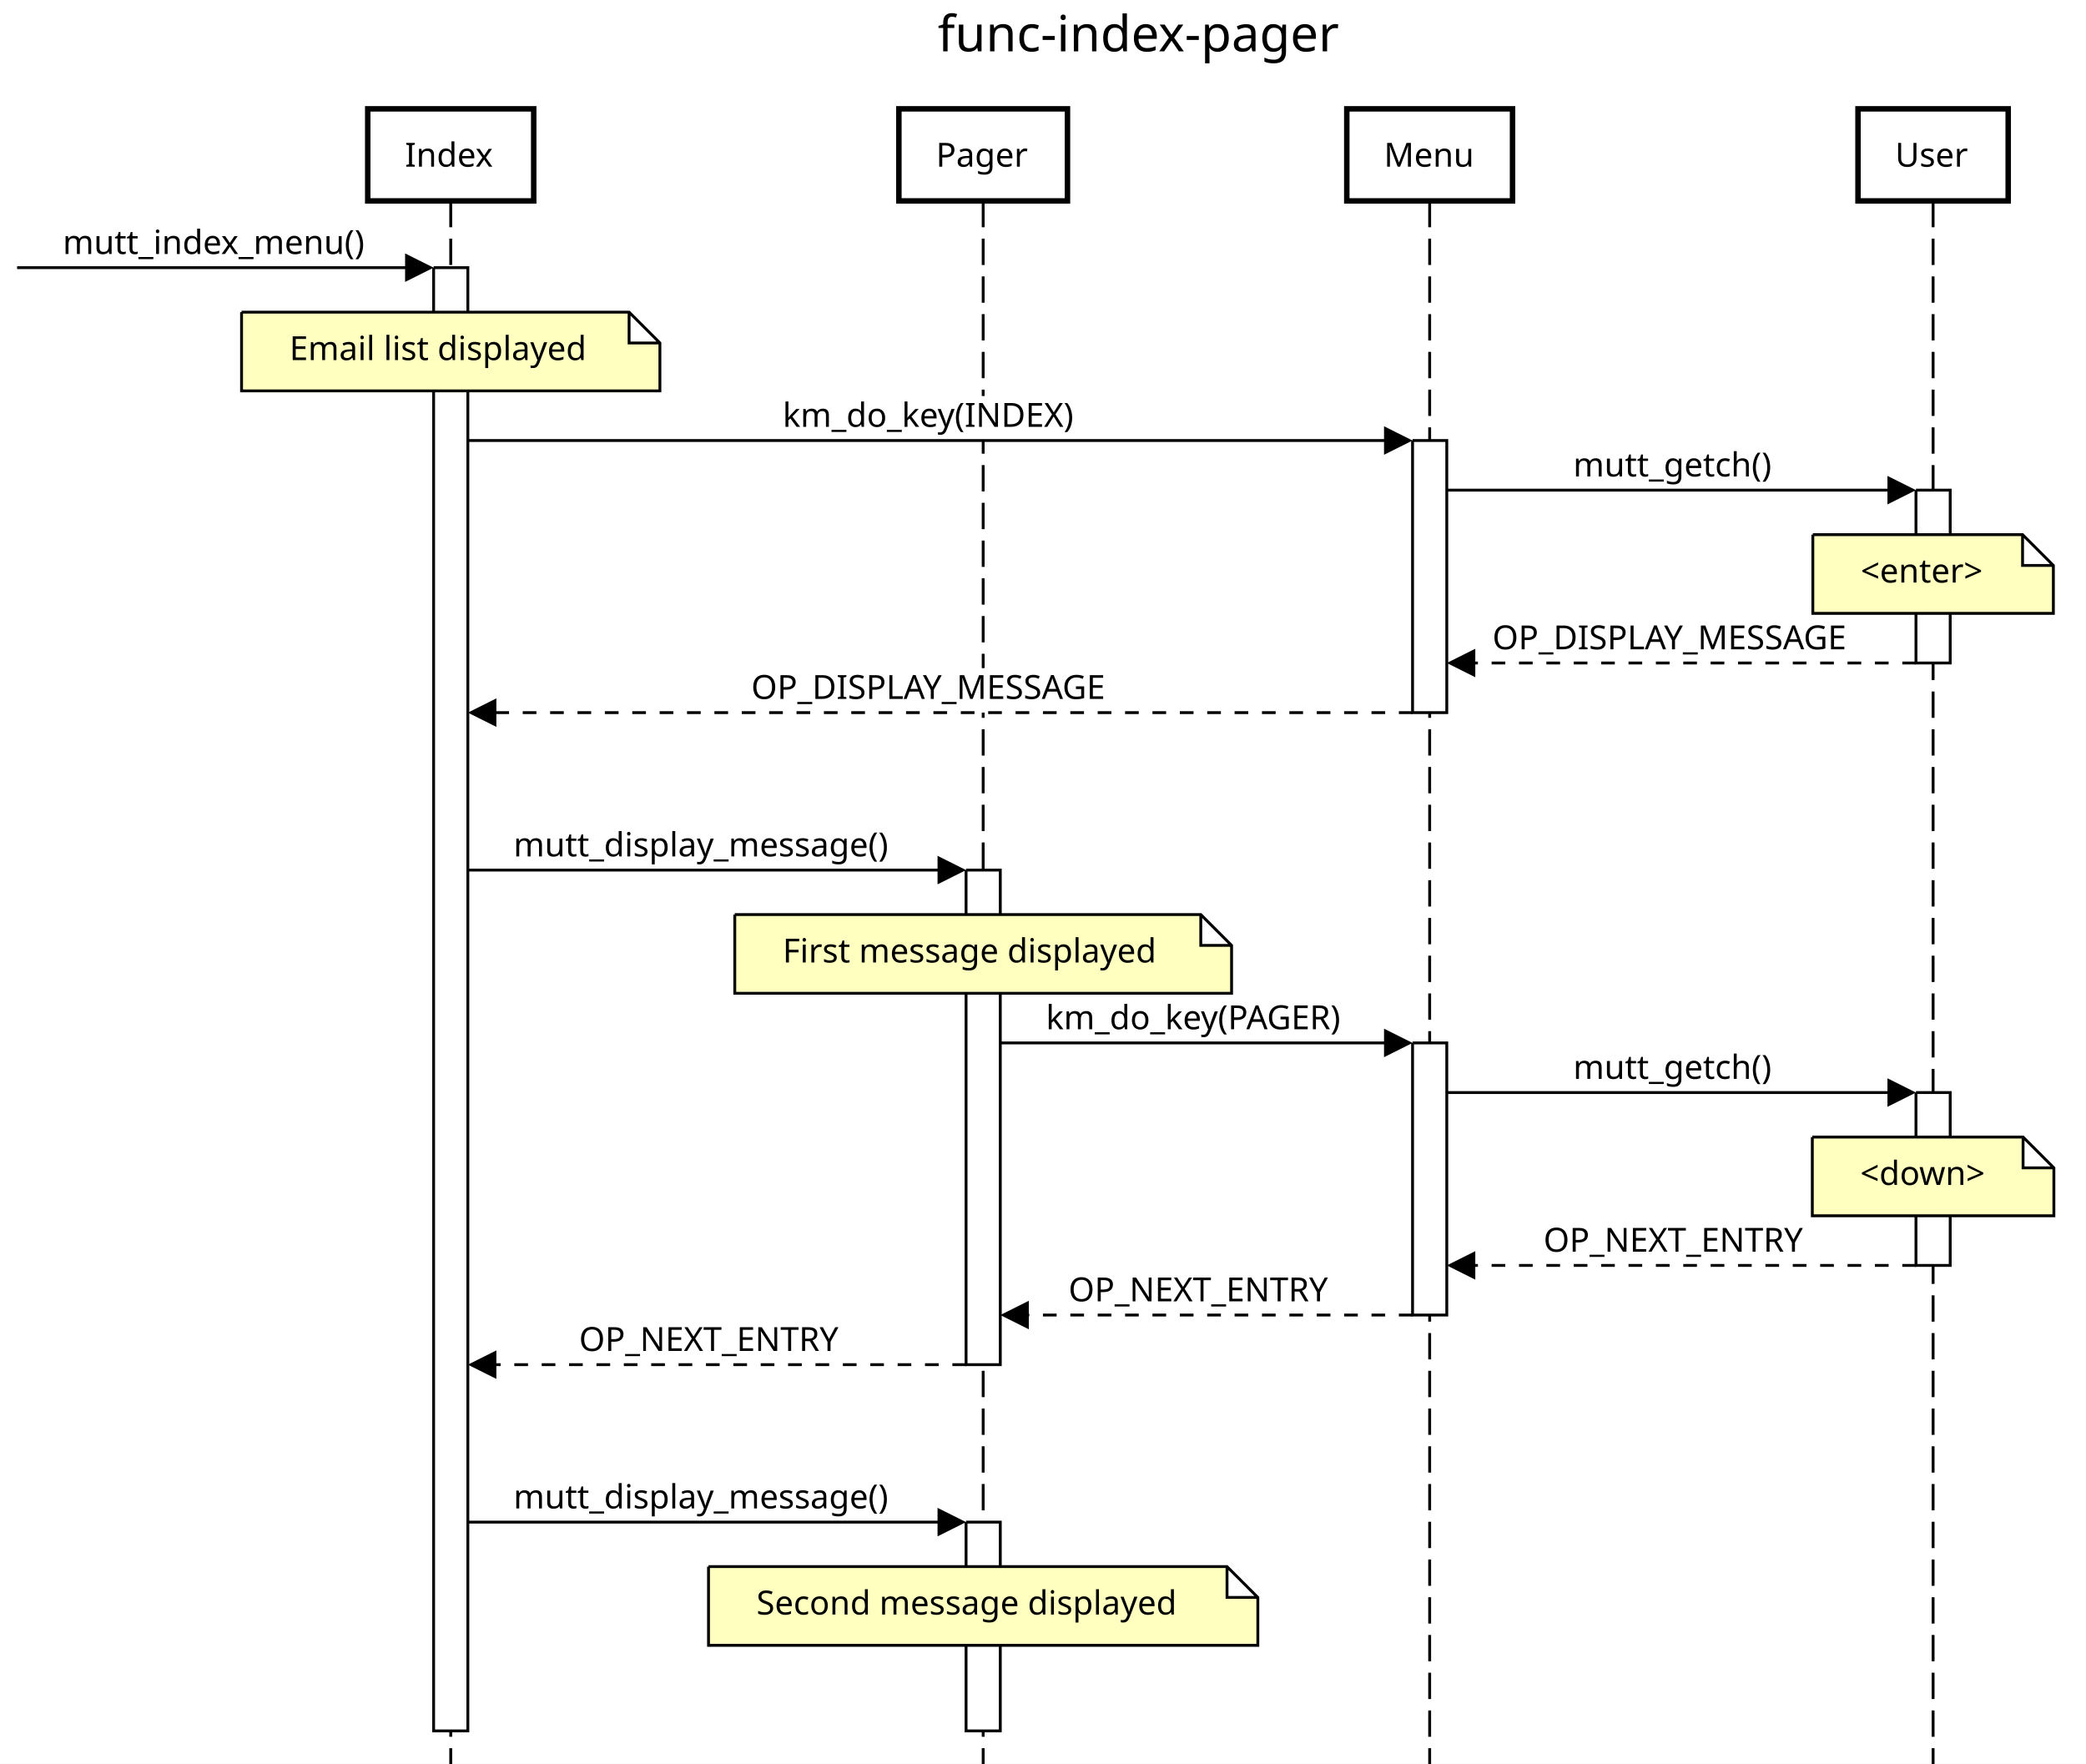
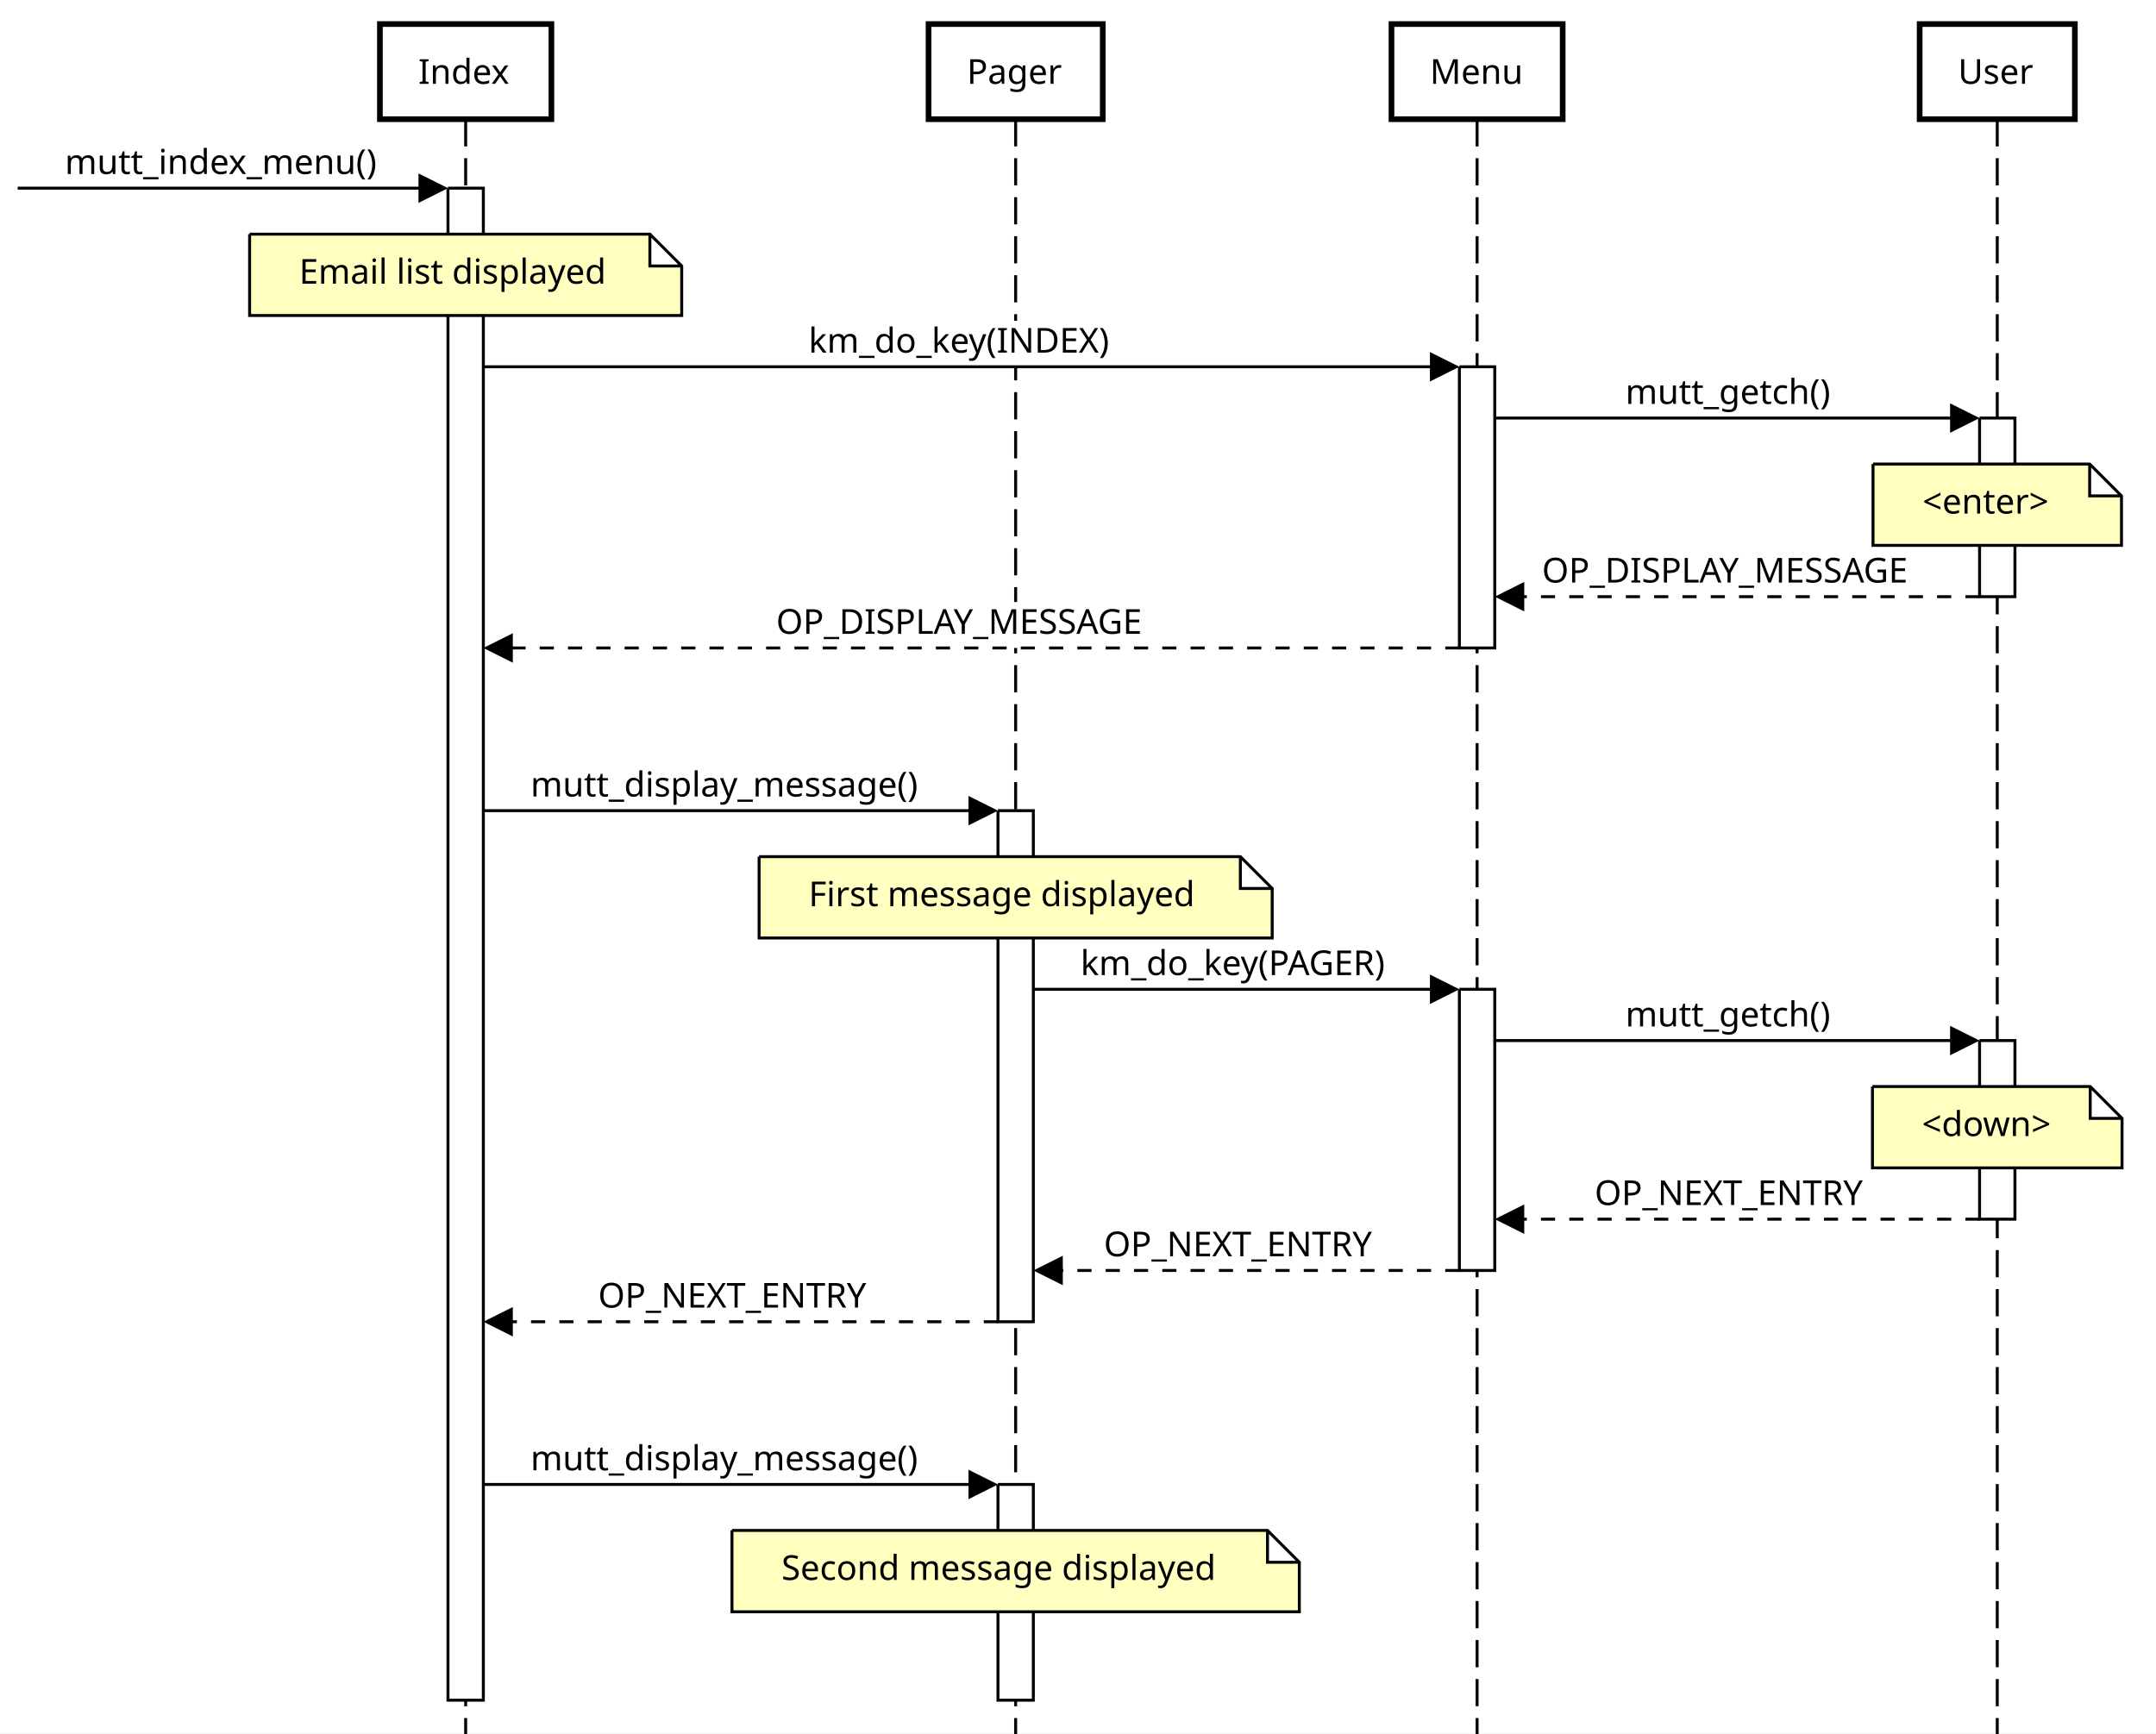
- <svg xmlns="http://www.w3.org/2000/svg" version="1.1" width="919" height="777">
+ <svg xmlns="http://www.w3.org/2000/svg" version="1.1" width="919" height="739">
  <defs />
  <g>
    <g />
    <g />
    <g />
    <g />
    <g />
    <g />
    <g />
    <g />
    <g />
    <g />
    <g />
    <g />
    <g />
    <g />
    <g />
    <g />
    <g />
    <g />
    <g />
    <g />
    <g />
    <g>
-       <rect fill="white" stroke="none" x="0" y="0" width="919" height="777" />
-     </g>
-     <g>
-       <text fill="black" stroke="none" font-family="sans-serif" font-size="16.5pt" font-style="normal" font-weight="normal" text-decoration="normal" x="413.138" y="22.618" text-anchor="start" dominant-baseline="alphabetic" xml:space="preserve">func-index-pager</text>
-     </g>
-     <g />
-     <g>
-       <path fill="none" stroke="black" paint-order="fill stroke markers" d=" M 198.572 88.512 L 198.572 777.606" stroke-miterlimit="10" stroke-width="1.257" stroke-dasharray="11.599,5.026" />
-       <path fill="none" stroke="black" paint-order="fill stroke markers" d=" M 433.143 88.512 L 433.143 777.606" stroke-miterlimit="10" stroke-width="1.257" stroke-dasharray="11.599,5.026" />
-       <path fill="none" stroke="black" paint-order="fill stroke markers" d=" M 629.848 88.512 L 629.848 777.606" stroke-miterlimit="10" stroke-width="1.257" stroke-dasharray="11.599,5.026" />
-       <path fill="none" stroke="black" paint-order="fill stroke markers" d=" M 851.637 88.512 L 851.637 777.606" stroke-miterlimit="10" stroke-width="1.257" stroke-dasharray="11.599,5.026" />
-     </g>
-     <g>
-       <path fill="none" stroke="none" />
-       <g>
-         <path fill="white" stroke="black" paint-order="fill stroke markers" d=" M 162.011 47.95 L 235.132 47.95 L 235.132 88.512 L 162.011 88.512 L 162.011 47.95 Z" stroke-miterlimit="10" stroke-width="2.413" stroke-dasharray="" />
-       </g>
-       <g>
-         <text fill="black" stroke="none" font-family="sans-serif" font-size="11pt" font-style="normal" font-weight="normal" text-decoration="normal" x="178.372" y="73.433" text-anchor="start" dominant-baseline="alphabetic" xml:space="preserve">Index</text>
-       </g>
-       <path fill="none" stroke="none" />
-       <g>
-         <path fill="white" stroke="black" paint-order="fill stroke markers" d=" M 396.008 47.95 L 470.279 47.95 L 470.279 88.512 L 396.008 88.512 L 396.008 47.95 Z" stroke-miterlimit="10" stroke-width="2.413" stroke-dasharray="" />
-       </g>
-       <g>
-         <text fill="black" stroke="none" font-family="sans-serif" font-size="11pt" font-style="normal" font-weight="normal" text-decoration="normal" x="412.368" y="73.433" text-anchor="start" dominant-baseline="alphabetic" xml:space="preserve">Pager</text>
-       </g>
-       <path fill="none" stroke="none" />
-       <g>
-         <path fill="white" stroke="black" paint-order="fill stroke markers" d=" M 593.338 47.95 L 666.359 47.95 L 666.359 88.512 L 593.338 88.512 L 593.338 47.95 Z" stroke-miterlimit="10" stroke-width="2.413" stroke-dasharray="" />
-       </g>
-       <g>
-         <text fill="black" stroke="none" font-family="sans-serif" font-size="11pt" font-style="normal" font-weight="normal" text-decoration="normal" x="609.698" y="73.433" text-anchor="start" dominant-baseline="alphabetic" xml:space="preserve">Menu</text>
-       </g>
-       <path fill="none" stroke="none" />
-       <g>
-         <path fill="white" stroke="black" paint-order="fill stroke markers" d=" M 818.552 47.95 L 884.722 47.95 L 884.722 88.512 L 818.552 88.512 L 818.552 47.95 Z" stroke-miterlimit="10" stroke-width="2.413" stroke-dasharray="" />
-       </g>
-       <g>
-         <text fill="black" stroke="none" font-family="sans-serif" font-size="11pt" font-style="normal" font-weight="normal" text-decoration="normal" x="834.912" y="73.433" text-anchor="start" dominant-baseline="alphabetic" xml:space="preserve">User</text>
-       </g>
-     </g>
-     <g>
-       <path fill="white" stroke="black" paint-order="fill stroke markers" d=" M 191.032 117.915 L 206.111 117.915 L 206.111 762.527 L 191.032 762.527 L 191.032 117.915" stroke-miterlimit="10" stroke-width="1.257" stroke-dasharray="" />
-       <path fill="white" stroke="black" paint-order="fill stroke markers" d=" M 622.309 194.062 L 637.388 194.062 L 637.388 313.937 L 622.309 313.937 L 622.309 194.062" stroke-miterlimit="10" stroke-width="1.257" stroke-dasharray="" />
-       <path fill="white" stroke="black" paint-order="fill stroke markers" d=" M 844.098 215.926 L 859.176 215.926 L 859.176 292.073 L 844.098 292.073 L 844.098 215.926" stroke-miterlimit="10" stroke-width="1.257" stroke-dasharray="" />
-       <path fill="white" stroke="black" paint-order="fill stroke markers" d=" M 425.604 383.299 L 440.683 383.299 L 440.683 601.186 L 425.604 601.186 L 425.604 383.299" stroke-miterlimit="10" stroke-width="1.257" stroke-dasharray="" />
-       <path fill="white" stroke="black" paint-order="fill stroke markers" d=" M 622.309 459.446 L 637.388 459.446 L 637.388 579.322 L 622.309 579.322 L 622.309 459.446" stroke-miterlimit="10" stroke-width="1.257" stroke-dasharray="" />
-       <path fill="white" stroke="black" paint-order="fill stroke markers" d=" M 844.098 481.31 L 859.176 481.31 L 859.176 557.458 L 844.098 557.458 L 844.098 481.31" stroke-miterlimit="10" stroke-width="1.257" stroke-dasharray="" />
-       <path fill="white" stroke="black" paint-order="fill stroke markers" d=" M 425.604 670.548 L 440.683 670.548 L 440.683 762.527 L 425.604 762.527 L 425.604 670.548" stroke-miterlimit="10" stroke-width="1.257" stroke-dasharray="" />
-       <g>
-         <g>
-           <rect fill="white" stroke="none" x="25.382" y="98.313" width="147.807" height="19.602" />
-         </g>
-         <text fill="black" stroke="none" font-family="sans-serif" font-size="11pt" font-style="normal" font-weight="normal" text-decoration="normal" x="27.644" y="111.884" text-anchor="start" dominant-baseline="alphabetic" xml:space="preserve">mutt_index_menu()</text>
-       </g>
-       <g>
-         <path fill="none" stroke="black" paint-order="fill stroke markers" d=" M 7.539 117.915 L 188.519 117.915" stroke-miterlimit="10" stroke-width="1.257" stroke-dasharray="" />
-         <g transform="translate(191.0324,117.915) translate(-191.0324,-117.915)">
-           <path fill="black" stroke="none" paint-order="stroke fill markers" d=" M 178.467 111.632 L 191.032 117.915 L 178.467 124.198 Z" />
-         </g>
-       </g>
-       <path fill="#ffffc0" stroke="black" paint-order="fill stroke markers" d=" M 106.42 137.517 L 277.153 137.517 L 290.723 151.088 L 290.723 172.198 L 106.42 172.198 L 106.42 137.517 M 277.153 137.517 L 277.153 151.088 L 290.723 151.088" stroke-miterlimit="10" stroke-width="1.257" stroke-dasharray="" />
-       <g>
-         <text fill="black" stroke="none" font-family="sans-serif" font-size="11pt" font-style="normal" font-weight="normal" text-decoration="normal" x="127.53" y="158.627" text-anchor="start" dominant-baseline="alphabetic" xml:space="preserve">Email list displayed</text>
-       </g>
-       <g>
-         <g>
-           <rect fill="white" stroke="none" x="342.54" y="174.46" width="143.34" height="19.602" />
-         </g>
-         <text fill="black" stroke="none" font-family="sans-serif" font-size="11pt" font-style="normal" font-weight="normal" text-decoration="normal" x="344.802" y="188.031" text-anchor="start" dominant-baseline="alphabetic" xml:space="preserve">km_do_key(INDEX)</text>
-       </g>
-       <g>
-         <path fill="none" stroke="black" paint-order="fill stroke markers" d=" M 206.111 194.062 L 619.796 194.062" stroke-miterlimit="10" stroke-width="1.257" stroke-dasharray="" />
-         <g transform="translate(622.3092,194.0622) translate(-622.3092,-194.0622)">
-           <path fill="black" stroke="none" paint-order="stroke fill markers" d=" M 609.744 187.779 L 622.309 194.062 L 609.744 200.345 Z" />
-         </g>
-       </g>
-       <g>
-         <g>
-           <rect fill="white" stroke="none" x="690.814" y="196.324" width="99.857" height="19.602" />
-         </g>
-         <text fill="black" stroke="none" font-family="sans-serif" font-size="11pt" font-style="normal" font-weight="normal" text-decoration="normal" x="693.076" y="209.895" text-anchor="start" dominant-baseline="alphabetic" xml:space="preserve">mutt_getch()</text>
-       </g>
-       <g>
-         <path fill="none" stroke="black" paint-order="fill stroke markers" d=" M 637.388 215.926 L 841.584 215.926" stroke-miterlimit="10" stroke-width="1.257" stroke-dasharray="" />
-         <g transform="translate(844.0975,215.9263) translate(-844.0975,-215.9263)">
-           <path fill="black" stroke="none" paint-order="stroke fill markers" d=" M 831.532 209.643 L 844.098 215.926 L 831.532 222.209 Z" />
-         </g>
-       </g>
-       <path fill="#ffffc0" stroke="black" paint-order="fill stroke markers" d=" M 798.652 235.529 L 891.051 235.529 L 904.622 249.099 L 904.622 270.209 L 798.652 270.209 L 798.652 235.529 M 891.051 235.529 L 891.051 249.099 L 904.622 249.099" stroke-miterlimit="10" stroke-width="1.257" stroke-dasharray="" />
-       <g>
-         <text fill="black" stroke="none" font-family="sans-serif" font-size="11pt" font-style="normal" font-weight="normal" text-decoration="normal" x="819.762" y="256.639" text-anchor="start" dominant-baseline="alphabetic" xml:space="preserve">&lt;enter&gt;</text>
-       </g>
-       <g>
-         <g>
-           <rect fill="white" stroke="none" x="655.231" y="272.471" width="171.024" height="19.602" />
-         </g>
-         <text fill="black" stroke="none" font-family="sans-serif" font-size="11pt" font-style="normal" font-weight="normal" text-decoration="normal" x="657.493" y="286.042" text-anchor="start" dominant-baseline="alphabetic" xml:space="preserve">OP_DISPLAY_MESSAGE</text>
-       </g>
-       <g>
-         <path fill="none" stroke="black" paint-order="fill stroke markers" d=" M 844.098 292.073 L 639.901 292.073" stroke-miterlimit="10" stroke-width="1.257" stroke-dasharray="6.031" />
-         <g transform="translate(637.3878,292.0734) translate(-637.3878,-292.0734)">
-           <path fill="black" stroke="none" paint-order="stroke fill markers" d=" M 649.953 285.791 L 637.388 292.073 L 649.953 298.356 Z" />
-         </g>
-       </g>
-       <g>
-         <g>
-           <rect fill="white" stroke="none" x="328.698" y="294.335" width="171.024" height="19.602" />
-         </g>
-         <text fill="black" stroke="none" font-family="sans-serif" font-size="11pt" font-style="normal" font-weight="normal" text-decoration="normal" x="330.96" y="307.906" text-anchor="start" dominant-baseline="alphabetic" xml:space="preserve">OP_DISPLAY_MESSAGE</text>
-       </g>
-       <g>
-         <path fill="none" stroke="black" paint-order="fill stroke markers" d=" M 622.309 313.937 L 208.624 313.937" stroke-miterlimit="10" stroke-width="1.257" stroke-dasharray="6.031" />
-         <g transform="translate(206.111,313.9375) translate(-206.111,-313.9375)">
-           <path fill="black" stroke="none" paint-order="stroke fill markers" d=" M 218.677 307.655 L 206.111 313.937 L 218.677 320.22 Z" />
-         </g>
-       </g>
-       <g>
-         <g>
-           <rect fill="white" stroke="none" x="223.954" y="363.697" width="183.807" height="19.602" />
-         </g>
-         <text fill="black" stroke="none" font-family="sans-serif" font-size="11pt" font-style="normal" font-weight="normal" text-decoration="normal" x="226.216" y="377.268" text-anchor="start" dominant-baseline="alphabetic" xml:space="preserve">mutt_display_message()</text>
-       </g>
-       <g>
-         <path fill="none" stroke="black" paint-order="fill stroke markers" d=" M 206.111 383.299 L 423.091 383.299" stroke-miterlimit="10" stroke-width="1.257" stroke-dasharray="" />
-         <g transform="translate(425.6041,383.2993) translate(-425.6041,-383.2993)">
-           <path fill="black" stroke="none" paint-order="stroke fill markers" d=" M 413.039 377.016 L 425.604 383.299 L 413.039 389.582 Z" />
-         </g>
-       </g>
-       <path fill="#ffffc0" stroke="black" paint-order="fill stroke markers" d=" M 323.708 402.902 L 529.008 402.902 L 542.579 416.472 L 542.579 437.582 L 323.708 437.582 L 323.708 402.902 M 529.008 402.902 L 529.008 416.472 L 542.579 416.472" stroke-miterlimit="10" stroke-width="1.257" stroke-dasharray="" />
-       <g>
-         <text fill="black" stroke="none" font-family="sans-serif" font-size="11pt" font-style="normal" font-weight="normal" text-decoration="normal" x="344.818" y="424.012" text-anchor="start" dominant-baseline="alphabetic" xml:space="preserve">First message displayed</text>
-       </g>
-       <g>
-         <g>
-           <rect fill="white" stroke="none" x="458.526" y="439.844" width="145.94" height="19.602" />
-         </g>
-         <text fill="black" stroke="none" font-family="sans-serif" font-size="11pt" font-style="normal" font-weight="normal" text-decoration="normal" x="460.788" y="453.415" text-anchor="start" dominant-baseline="alphabetic" xml:space="preserve">km_do_key(PAGER)</text>
-       </g>
-       <g>
-         <path fill="none" stroke="black" paint-order="fill stroke markers" d=" M 440.683 459.446 L 619.796 459.446" stroke-miterlimit="10" stroke-width="1.257" stroke-dasharray="" />
-         <g transform="translate(622.3092,459.4464) translate(-622.3092,-459.4464)">
-           <path fill="black" stroke="none" paint-order="stroke fill markers" d=" M 609.744 453.164 L 622.309 459.446 L 609.744 465.729 Z" />
-         </g>
-       </g>
-       <g>
-         <g>
-           <rect fill="white" stroke="none" x="690.814" y="461.708" width="99.857" height="19.602" />
-         </g>
-         <text fill="black" stroke="none" font-family="sans-serif" font-size="11pt" font-style="normal" font-weight="normal" text-decoration="normal" x="693.076" y="475.279" text-anchor="start" dominant-baseline="alphabetic" xml:space="preserve">mutt_getch()</text>
-       </g>
-       <g>
-         <path fill="none" stroke="black" paint-order="fill stroke markers" d=" M 637.388 481.31 L 841.584 481.31" stroke-miterlimit="10" stroke-width="1.257" stroke-dasharray="" />
-         <g transform="translate(844.0975,481.3105) translate(-844.0975,-481.3105)">
-           <path fill="black" stroke="none" paint-order="stroke fill markers" d=" M 831.532 475.028 L 844.098 481.31 L 831.532 487.593 Z" />
-         </g>
-       </g>
-       <path fill="#ffffc0" stroke="black" paint-order="fill stroke markers" d=" M 798.427 500.913 L 891.276 500.913 L 904.847 514.484 L 904.847 535.594 L 798.427 535.594 L 798.427 500.913 M 891.276 500.913 L 891.276 514.484 L 904.847 514.484" stroke-miterlimit="10" stroke-width="1.257" stroke-dasharray="" />
-       <g>
-         <text fill="black" stroke="none" font-family="sans-serif" font-size="11pt" font-style="normal" font-weight="normal" text-decoration="normal" x="819.537" y="522.023" text-anchor="start" dominant-baseline="alphabetic" xml:space="preserve">&lt;down&gt;</text>
-       </g>
-       <g>
-         <g>
-           <rect fill="white" stroke="none" x="677.723" y="537.855" width="126.04" height="19.602" />
-         </g>
-         <text fill="black" stroke="none" font-family="sans-serif" font-size="11pt" font-style="normal" font-weight="normal" text-decoration="normal" x="679.984" y="551.426" text-anchor="start" dominant-baseline="alphabetic" xml:space="preserve">OP_NEXT_ENTRY</text>
-       </g>
-       <g>
-         <path fill="none" stroke="black" paint-order="fill stroke markers" d=" M 844.098 557.458 L 639.901 557.458" stroke-miterlimit="10" stroke-width="1.257" stroke-dasharray="6.031" />
-         <g transform="translate(637.3878,557.4577) translate(-637.3878,-557.4577)">
-           <path fill="black" stroke="none" paint-order="stroke fill markers" d=" M 649.953 551.175 L 637.388 557.458 L 649.953 563.74 Z" />
-         </g>
-       </g>
-       <g>
-         <g>
-           <rect fill="white" stroke="none" x="468.476" y="559.719" width="126.04" height="19.602" />
-         </g>
-         <text fill="black" stroke="none" font-family="sans-serif" font-size="11pt" font-style="normal" font-weight="normal" text-decoration="normal" x="470.738" y="573.29" text-anchor="start" dominant-baseline="alphabetic" xml:space="preserve">OP_NEXT_ENTRY</text>
-       </g>
-       <g>
-         <path fill="none" stroke="black" paint-order="fill stroke markers" d=" M 622.309 579.322 L 443.196 579.322" stroke-miterlimit="10" stroke-width="1.257" stroke-dasharray="6.031" />
-         <g transform="translate(440.6828,579.3217) translate(-440.6828,-579.3217)">
-           <path fill="black" stroke="none" paint-order="stroke fill markers" d=" M 453.248 573.039 L 440.683 579.322 L 453.248 585.604 Z" />
-         </g>
-       </g>
-       <g>
-         <g>
-           <rect fill="white" stroke="none" x="252.837" y="581.583" width="126.04" height="19.602" />
-         </g>
-         <text fill="black" stroke="none" font-family="sans-serif" font-size="11pt" font-style="normal" font-weight="normal" text-decoration="normal" x="255.099" y="595.154" text-anchor="start" dominant-baseline="alphabetic" xml:space="preserve">OP_NEXT_ENTRY</text>
-       </g>
-       <g>
-         <path fill="none" stroke="black" paint-order="fill stroke markers" d=" M 425.604 601.186 L 208.624 601.186" stroke-miterlimit="10" stroke-width="1.257" stroke-dasharray="6.031" />
-         <g transform="translate(206.111,601.1857) translate(-206.111,-601.1857)">
-           <path fill="black" stroke="none" paint-order="stroke fill markers" d=" M 218.677 594.903 L 206.111 601.186 L 218.677 607.469 Z" />
-         </g>
-       </g>
-       <g>
-         <g>
-           <rect fill="white" stroke="none" x="223.954" y="650.945" width="183.807" height="19.602" />
-         </g>
-         <text fill="black" stroke="none" font-family="sans-serif" font-size="11pt" font-style="normal" font-weight="normal" text-decoration="normal" x="226.216" y="664.516" text-anchor="start" dominant-baseline="alphabetic" xml:space="preserve">mutt_display_message()</text>
-       </g>
-       <g>
-         <path fill="none" stroke="black" paint-order="fill stroke markers" d=" M 206.111 670.548 L 423.091 670.548" stroke-miterlimit="10" stroke-width="1.257" stroke-dasharray="" />
-         <g transform="translate(425.6041,670.5475) translate(-425.6041,-670.5475)">
-           <path fill="black" stroke="none" paint-order="stroke fill markers" d=" M 413.039 664.265 L 425.604 670.548 L 413.039 676.83 Z" />
-         </g>
-       </g>
-       <path fill="#ffffc0" stroke="black" paint-order="fill stroke markers" d=" M 312.142 690.15 L 540.574 690.15 L 554.145 703.721 L 554.145 724.831 L 312.142 724.831 L 312.142 690.15 M 540.574 690.15 L 540.574 703.721 L 554.145 703.721" stroke-miterlimit="10" stroke-width="1.257" stroke-dasharray="" />
-       <g>
-         <text fill="black" stroke="none" font-family="sans-serif" font-size="11pt" font-style="normal" font-weight="normal" text-decoration="normal" x="333.252" y="711.26" text-anchor="start" dominant-baseline="alphabetic" xml:space="preserve">Second message displayed</text>
+       <rect fill="white" stroke="none" x="0" y="0" width="919" height="739" />
+     </g>
+     <g />
+     <g>
+       <path fill="none" stroke="black" paint-order="fill stroke markers" d=" M 198.488 50.815 L 198.488 739.909" stroke-miterlimit="10" stroke-width="1.257" stroke-dasharray="11.599,5.026" />
+       <path fill="none" stroke="black" paint-order="fill stroke markers" d=" M 432.922 50.815 L 432.922 739.909" stroke-miterlimit="10" stroke-width="1.257" stroke-dasharray="11.599,5.026" />
+       <path fill="none" stroke="black" paint-order="fill stroke markers" d=" M 629.611 50.815 L 629.611 739.909" stroke-miterlimit="10" stroke-width="1.257" stroke-dasharray="11.599,5.026" />
+       <path fill="none" stroke="black" paint-order="fill stroke markers" d=" M 851.335 50.815 L 851.335 739.909" stroke-miterlimit="10" stroke-width="1.257" stroke-dasharray="11.599,5.026" />
+     </g>
+     <g>
+       <path fill="none" stroke="none" />
+       <g>
+         <path fill="white" stroke="black" paint-order="fill stroke markers" d=" M 161.937 10.253 L 235.04 10.253 L 235.04 50.815 L 161.937 50.815 L 161.937 10.253 Z" stroke-miterlimit="10" stroke-width="2.413" stroke-dasharray="" />
+       </g>
+       <g>
+         <text fill="black" stroke="none" font-family="sans-serif" font-size="11pt" font-style="normal" font-weight="normal" text-decoration="normal" x="178.297" y="35.736" text-anchor="start" dominant-baseline="alphabetic" xml:space="preserve">Index</text>
+       </g>
+       <path fill="none" stroke="none" />
+       <g>
+         <path fill="white" stroke="black" paint-order="fill stroke markers" d=" M 395.798 10.253 L 470.046 10.253 L 470.046 50.815 L 395.798 50.815 L 395.798 10.253 Z" stroke-miterlimit="10" stroke-width="2.413" stroke-dasharray="" />
+       </g>
+       <g>
+         <text fill="black" stroke="none" font-family="sans-serif" font-size="11pt" font-style="normal" font-weight="normal" text-decoration="normal" x="412.159" y="35.736" text-anchor="start" dominant-baseline="alphabetic" xml:space="preserve">Pager</text>
+       </g>
+       <path fill="none" stroke="none" />
+       <g>
+         <path fill="white" stroke="black" paint-order="fill stroke markers" d=" M 593.123 10.253 L 666.098 10.253 L 666.098 50.815 L 593.123 50.815 L 593.123 10.253 Z" stroke-miterlimit="10" stroke-width="2.413" stroke-dasharray="" />
+       </g>
+       <g>
+         <text fill="black" stroke="none" font-family="sans-serif" font-size="11pt" font-style="normal" font-weight="normal" text-decoration="normal" x="609.483" y="35.736" text-anchor="start" dominant-baseline="alphabetic" xml:space="preserve">Menu</text>
+       </g>
+       <path fill="none" stroke="none" />
+       <g>
+         <path fill="white" stroke="black" paint-order="fill stroke markers" d=" M 818.257 10.253 L 884.414 10.253 L 884.414 50.815 L 818.257 50.815 L 818.257 10.253 Z" stroke-miterlimit="10" stroke-width="2.413" stroke-dasharray="" />
+       </g>
+       <g>
+         <text fill="black" stroke="none" font-family="sans-serif" font-size="11pt" font-style="normal" font-weight="normal" text-decoration="normal" x="834.617" y="35.736" text-anchor="start" dominant-baseline="alphabetic" xml:space="preserve">User</text>
+       </g>
+     </g>
+     <g>
+       <path fill="white" stroke="black" paint-order="fill stroke markers" d=" M 190.949 80.218 L 206.028 80.218 L 206.028 724.831 L 190.949 724.831 L 190.949 80.218" stroke-miterlimit="10" stroke-width="1.257" stroke-dasharray="" />
+       <path fill="white" stroke="black" paint-order="fill stroke markers" d=" M 622.071 156.366 L 637.15 156.366 L 637.15 276.241 L 622.071 276.241 L 622.071 156.366" stroke-miterlimit="10" stroke-width="1.257" stroke-dasharray="" />
+       <path fill="white" stroke="black" paint-order="fill stroke markers" d=" M 843.796 178.23 L 858.875 178.23 L 858.875 254.377 L 843.796 254.377 L 843.796 178.23" stroke-miterlimit="10" stroke-width="1.257" stroke-dasharray="" />
+       <path fill="white" stroke="black" paint-order="fill stroke markers" d=" M 425.383 345.603 L 440.462 345.603 L 440.462 563.489 L 425.383 563.489 L 425.383 345.603" stroke-miterlimit="10" stroke-width="1.257" stroke-dasharray="" />
+       <path fill="white" stroke="black" paint-order="fill stroke markers" d=" M 622.071 421.75 L 637.15 421.75 L 637.15 541.625 L 622.071 541.625 L 622.071 421.75" stroke-miterlimit="10" stroke-width="1.257" stroke-dasharray="" />
+       <path fill="white" stroke="black" paint-order="fill stroke markers" d=" M 843.796 443.614 L 858.875 443.614 L 858.875 519.761 L 843.796 519.761 L 843.796 443.614" stroke-miterlimit="10" stroke-width="1.257" stroke-dasharray="" />
+       <path fill="white" stroke="black" paint-order="fill stroke markers" d=" M 425.383 632.851 L 440.462 632.851 L 440.462 724.831 L 425.383 724.831 L 425.383 632.851" stroke-miterlimit="10" stroke-width="1.257" stroke-dasharray="" />
+       <g>
+         <g>
+           <rect fill="white" stroke="none" x="25.382" y="60.616" width="147.724" height="19.602" />
+         </g>
+         <text fill="black" stroke="none" font-family="sans-serif" font-size="11pt" font-style="normal" font-weight="normal" text-decoration="normal" x="27.644" y="74.187" text-anchor="start" dominant-baseline="alphabetic" xml:space="preserve">mutt_index_menu()</text>
+       </g>
+       <g>
+         <path fill="none" stroke="black" paint-order="fill stroke markers" d=" M 7.539 80.218 L 188.436 80.218" stroke-miterlimit="10" stroke-width="1.257" stroke-dasharray="" />
+         <g transform="translate(190.9491,80.21841) translate(-190.9491,-80.21841)">
+           <path fill="black" stroke="none" paint-order="stroke fill markers" d=" M 178.384 73.936 L 190.949 80.218 L 178.384 86.501 Z" />
+         </g>
+       </g>
+       <path fill="#ffffc0" stroke="black" paint-order="fill stroke markers" d=" M 106.396 99.821 L 277.01 99.821 L 290.58 113.391 L 290.58 134.502 L 106.396 134.502 L 106.396 99.821 M 277.01 99.821 L 277.01 113.391 L 290.58 113.391" stroke-miterlimit="10" stroke-width="1.257" stroke-dasharray="" />
+       <g>
+         <text fill="black" stroke="none" font-family="sans-serif" font-size="11pt" font-style="normal" font-weight="normal" text-decoration="normal" x="127.507" y="120.931" text-anchor="start" dominant-baseline="alphabetic" xml:space="preserve">Email list displayed</text>
+       </g>
+       <g>
+         <g>
+           <rect fill="white" stroke="none" x="342.388" y="136.763" width="143.324" height="19.602" />
+         </g>
+         <text fill="black" stroke="none" font-family="sans-serif" font-size="11pt" font-style="normal" font-weight="normal" text-decoration="normal" x="344.649" y="150.334" text-anchor="start" dominant-baseline="alphabetic" xml:space="preserve">km_do_key(INDEX)</text>
+       </g>
+       <g>
+         <path fill="none" stroke="black" paint-order="fill stroke markers" d=" M 206.028 156.366 L 619.558 156.366" stroke-miterlimit="10" stroke-width="1.257" stroke-dasharray="" />
+         <g transform="translate(622.0713,156.3656) translate(-622.0713,-156.3656)">
+           <path fill="black" stroke="none" paint-order="stroke fill markers" d=" M 609.506 150.083 L 622.071 156.366 L 609.506 162.648 Z" />
+         </g>
+       </g>
+       <g>
+         <g>
+           <rect fill="white" stroke="none" x="690.566" y="158.627" width="99.815" height="19.602" />
+         </g>
+         <text fill="black" stroke="none" font-family="sans-serif" font-size="11pt" font-style="normal" font-weight="normal" text-decoration="normal" x="692.828" y="172.198" text-anchor="start" dominant-baseline="alphabetic" xml:space="preserve">mutt_getch()</text>
+       </g>
+       <g>
+         <path fill="none" stroke="black" paint-order="fill stroke markers" d=" M 637.15 178.23 L 841.283 178.23" stroke-miterlimit="10" stroke-width="1.257" stroke-dasharray="" />
+         <g transform="translate(843.796,178.2296) translate(-843.796,-178.2296)">
+           <path fill="black" stroke="none" paint-order="stroke fill markers" d=" M 831.23 171.947 L 843.796 178.23 L 831.23 184.512 Z" />
+         </g>
+       </g>
+       <path fill="#ffffc0" stroke="black" paint-order="fill stroke markers" d=" M 798.38 197.832 L 890.72 197.832 L 904.291 211.403 L 904.291 232.513 L 798.38 232.513 L 798.38 197.832 M 890.72 197.832 L 890.72 211.403 L 904.291 211.403" stroke-miterlimit="10" stroke-width="1.257" stroke-dasharray="" />
+       <g>
+         <text fill="black" stroke="none" font-family="sans-serif" font-size="11pt" font-style="normal" font-weight="normal" text-decoration="normal" x="819.49" y="218.942" text-anchor="start" dominant-baseline="alphabetic" xml:space="preserve">&lt;enter&gt;</text>
+       </g>
+       <g>
+         <g>
+           <rect fill="white" stroke="none" x="654.993" y="234.775" width="170.96" height="19.602" />
+         </g>
+         <text fill="black" stroke="none" font-family="sans-serif" font-size="11pt" font-style="normal" font-weight="normal" text-decoration="normal" x="657.255" y="248.345" text-anchor="start" dominant-baseline="alphabetic" xml:space="preserve">OP_DISPLAY_MESSAGE</text>
+       </g>
+       <g>
+         <path fill="none" stroke="black" paint-order="fill stroke markers" d=" M 843.796 254.377 L 639.663 254.377" stroke-miterlimit="10" stroke-width="1.257" stroke-dasharray="6.031" />
+         <g transform="translate(637.1499,254.3768) translate(-637.1499,-254.3768)">
+           <path fill="black" stroke="none" paint-order="stroke fill markers" d=" M 649.715 248.094 L 637.15 254.377 L 649.715 260.66 Z" />
+         </g>
+       </g>
+       <g>
+         <g>
+           <rect fill="white" stroke="none" x="328.57" y="256.639" width="170.96" height="19.602" />
+         </g>
+         <text fill="black" stroke="none" font-family="sans-serif" font-size="11pt" font-style="normal" font-weight="normal" text-decoration="normal" x="330.831" y="270.209" text-anchor="start" dominant-baseline="alphabetic" xml:space="preserve">OP_DISPLAY_MESSAGE</text>
+       </g>
+       <g>
+         <path fill="none" stroke="black" paint-order="fill stroke markers" d=" M 622.071 276.241 L 208.541 276.241" stroke-miterlimit="10" stroke-width="1.257" stroke-dasharray="6.031" />
+         <g transform="translate(206.0277,276.2409) translate(-206.0277,-276.2409)">
+           <path fill="black" stroke="none" paint-order="stroke fill markers" d=" M 218.593 269.958 L 206.028 276.241 L 218.593 282.524 Z" />
+         </g>
+       </g>
+       <g>
+         <g>
+           <rect fill="white" stroke="none" x="223.871" y="326" width="183.669" height="19.602" />
+         </g>
+         <text fill="black" stroke="none" font-family="sans-serif" font-size="11pt" font-style="normal" font-weight="normal" text-decoration="normal" x="226.133" y="339.571" text-anchor="start" dominant-baseline="alphabetic" xml:space="preserve">mutt_display_message()</text>
+       </g>
+       <g>
+         <path fill="none" stroke="black" paint-order="fill stroke markers" d=" M 206.028 345.603 L 422.87 345.603" stroke-miterlimit="10" stroke-width="1.257" stroke-dasharray="" />
+         <g transform="translate(425.3829,345.6026) translate(-425.3829,-345.6026)">
+           <path fill="black" stroke="none" paint-order="stroke fill markers" d=" M 412.817 339.32 L 425.383 345.603 L 412.817 351.885 Z" />
+         </g>
+       </g>
+       <path fill="#ffffc0" stroke="black" paint-order="fill stroke markers" d=" M 323.567 365.205 L 528.707 365.205 L 542.278 378.776 L 542.278 399.886 L 323.567 399.886 L 323.567 365.205 M 528.707 365.205 L 528.707 378.776 L 542.278 378.776" stroke-miterlimit="10" stroke-width="1.257" stroke-dasharray="" />
+       <g>
+         <text fill="black" stroke="none" font-family="sans-serif" font-size="11pt" font-style="normal" font-weight="normal" text-decoration="normal" x="344.677" y="386.315" text-anchor="start" dominant-baseline="alphabetic" xml:space="preserve">First message displayed</text>
+       </g>
+       <g>
+         <g>
+           <rect fill="white" stroke="none" x="458.305" y="402.148" width="145.924" height="19.602" />
+         </g>
+         <text fill="black" stroke="none" font-family="sans-serif" font-size="11pt" font-style="normal" font-weight="normal" text-decoration="normal" x="460.566" y="415.718" text-anchor="start" dominant-baseline="alphabetic" xml:space="preserve">km_do_key(PAGER)</text>
+       </g>
+       <g>
+         <path fill="none" stroke="black" paint-order="fill stroke markers" d=" M 440.462 421.75 L 619.558 421.75" stroke-miterlimit="10" stroke-width="1.257" stroke-dasharray="" />
+         <g transform="translate(622.0713,421.7498) translate(-622.0713,-421.7498)">
+           <path fill="black" stroke="none" paint-order="stroke fill markers" d=" M 609.506 415.467 L 622.071 421.75 L 609.506 428.033 Z" />
+         </g>
+       </g>
+       <g>
+         <g>
+           <rect fill="white" stroke="none" x="690.566" y="424.012" width="99.815" height="19.602" />
+         </g>
+         <text fill="black" stroke="none" font-family="sans-serif" font-size="11pt" font-style="normal" font-weight="normal" text-decoration="normal" x="692.828" y="437.582" text-anchor="start" dominant-baseline="alphabetic" xml:space="preserve">mutt_getch()</text>
+       </g>
+       <g>
+         <path fill="none" stroke="black" paint-order="fill stroke markers" d=" M 637.15 443.614 L 841.283 443.614" stroke-miterlimit="10" stroke-width="1.257" stroke-dasharray="" />
+         <g transform="translate(843.796,443.6139) translate(-843.796,-443.6139)">
+           <path fill="black" stroke="none" paint-order="stroke fill markers" d=" M 831.23 437.331 L 843.796 443.614 L 831.23 449.897 Z" />
+         </g>
+       </g>
+       <path fill="#ffffc0" stroke="black" paint-order="fill stroke markers" d=" M 798.143 463.216 L 890.956 463.216 L 904.527 476.787 L 904.527 497.897 L 798.143 497.897 L 798.143 463.216 M 890.956 463.216 L 890.956 476.787 L 904.527 476.787" stroke-miterlimit="10" stroke-width="1.257" stroke-dasharray="" />
+       <g>
+         <text fill="black" stroke="none" font-family="sans-serif" font-size="11pt" font-style="normal" font-weight="normal" text-decoration="normal" x="819.254" y="484.326" text-anchor="start" dominant-baseline="alphabetic" xml:space="preserve">&lt;down&gt;</text>
+       </g>
+       <g>
+         <g>
+           <rect fill="white" stroke="none" x="677.457" y="500.159" width="126.033" height="19.602" />
+         </g>
+         <text fill="black" stroke="none" font-family="sans-serif" font-size="11pt" font-style="normal" font-weight="normal" text-decoration="normal" x="679.718" y="513.73" text-anchor="start" dominant-baseline="alphabetic" xml:space="preserve">OP_NEXT_ENTRY</text>
+       </g>
+       <g>
+         <path fill="none" stroke="black" paint-order="fill stroke markers" d=" M 843.796 519.761 L 639.663 519.761" stroke-miterlimit="10" stroke-width="1.257" stroke-dasharray="6.031" />
+         <g transform="translate(637.1499,519.761) translate(-637.1499,-519.761)">
+           <path fill="black" stroke="none" paint-order="stroke fill markers" d=" M 649.715 513.478 L 637.15 519.761 L 649.715 526.044 Z" />
+         </g>
+       </g>
+       <g>
+         <g>
+           <rect fill="white" stroke="none" x="468.25" y="522.023" width="126.033" height="19.602" />
+         </g>
+         <text fill="black" stroke="none" font-family="sans-serif" font-size="11pt" font-style="normal" font-weight="normal" text-decoration="normal" x="470.512" y="535.594" text-anchor="start" dominant-baseline="alphabetic" xml:space="preserve">OP_NEXT_ENTRY</text>
+       </g>
+       <g>
+         <path fill="none" stroke="black" paint-order="fill stroke markers" d=" M 622.071 541.625 L 442.975 541.625" stroke-miterlimit="10" stroke-width="1.257" stroke-dasharray="6.031" />
+         <g transform="translate(440.4615,541.6251) translate(-440.4615,-541.6251)">
+           <path fill="black" stroke="none" paint-order="stroke fill markers" d=" M 453.027 535.342 L 440.462 541.625 L 453.027 547.908 Z" />
+         </g>
+       </g>
+       <g>
+         <g>
+           <rect fill="white" stroke="none" x="252.689" y="543.887" width="126.033" height="19.602" />
+         </g>
+         <text fill="black" stroke="none" font-family="sans-serif" font-size="11pt" font-style="normal" font-weight="normal" text-decoration="normal" x="254.951" y="557.458" text-anchor="start" dominant-baseline="alphabetic" xml:space="preserve">OP_NEXT_ENTRY</text>
+       </g>
+       <g>
+         <path fill="none" stroke="black" paint-order="fill stroke markers" d=" M 425.383 563.489 L 208.541 563.489" stroke-miterlimit="10" stroke-width="1.257" stroke-dasharray="6.031" />
+         <g transform="translate(206.0277,563.4891) translate(-206.0277,-563.4891)">
+           <path fill="black" stroke="none" paint-order="stroke fill markers" d=" M 218.593 557.206 L 206.028 563.489 L 218.593 569.772 Z" />
+         </g>
+       </g>
+       <g>
+         <g>
+           <rect fill="white" stroke="none" x="223.871" y="613.249" width="183.669" height="19.602" />
+         </g>
+         <text fill="black" stroke="none" font-family="sans-serif" font-size="11pt" font-style="normal" font-weight="normal" text-decoration="normal" x="226.133" y="626.819" text-anchor="start" dominant-baseline="alphabetic" xml:space="preserve">mutt_display_message()</text>
+       </g>
+       <g>
+         <path fill="none" stroke="black" paint-order="fill stroke markers" d=" M 206.028 632.851 L 422.87 632.851" stroke-miterlimit="10" stroke-width="1.257" stroke-dasharray="" />
+         <g transform="translate(425.3829,632.8509) translate(-425.3829,-632.8509)">
+           <path fill="black" stroke="none" paint-order="stroke fill markers" d=" M 412.817 626.568 L 425.383 632.851 L 412.817 639.134 Z" />
+         </g>
+       </g>
+       <path fill="#ffffc0" stroke="black" paint-order="fill stroke markers" d=" M 312.003 652.453 L 540.271 652.453 L 553.841 666.024 L 553.841 687.134 L 312.003 687.134 L 312.003 652.453 M 540.271 652.453 L 540.271 666.024 L 553.841 666.024" stroke-miterlimit="10" stroke-width="1.257" stroke-dasharray="" />
+       <g>
+         <text fill="black" stroke="none" font-family="sans-serif" font-size="11pt" font-style="normal" font-weight="normal" text-decoration="normal" x="333.113" y="673.563" text-anchor="start" dominant-baseline="alphabetic" xml:space="preserve">Second message displayed</text>
      </g>
    </g>
  </g>
</svg>
